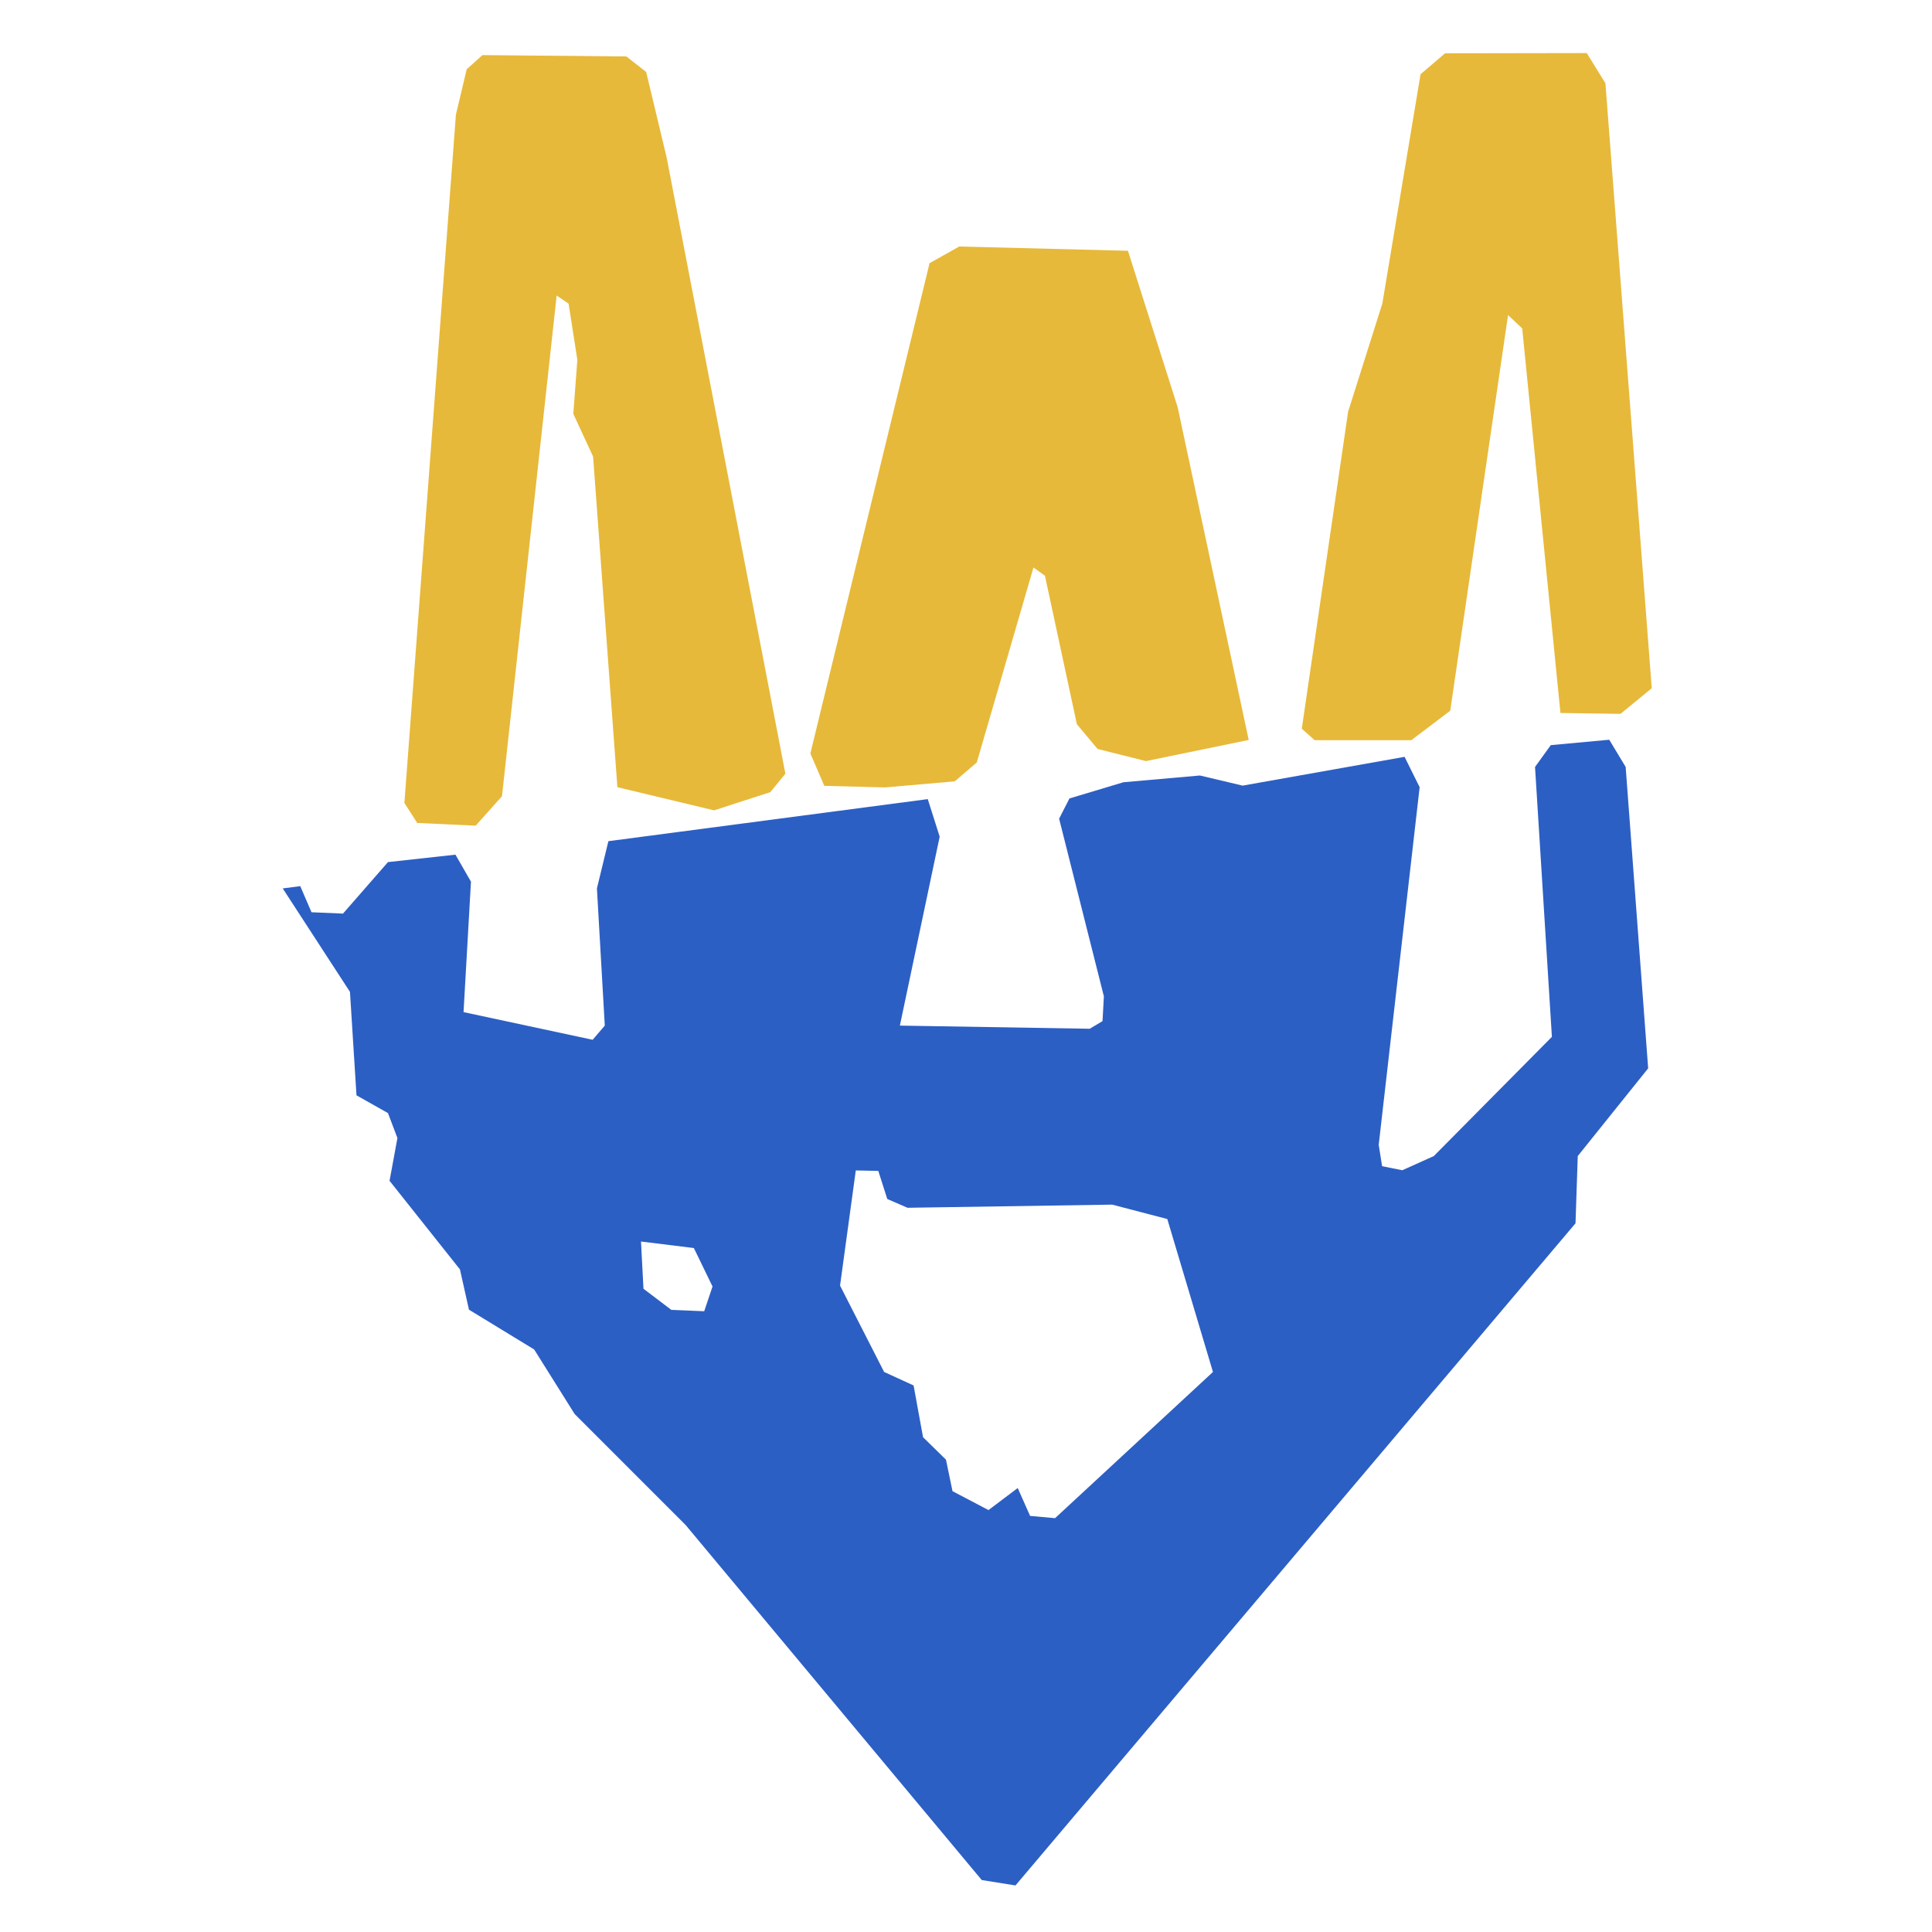
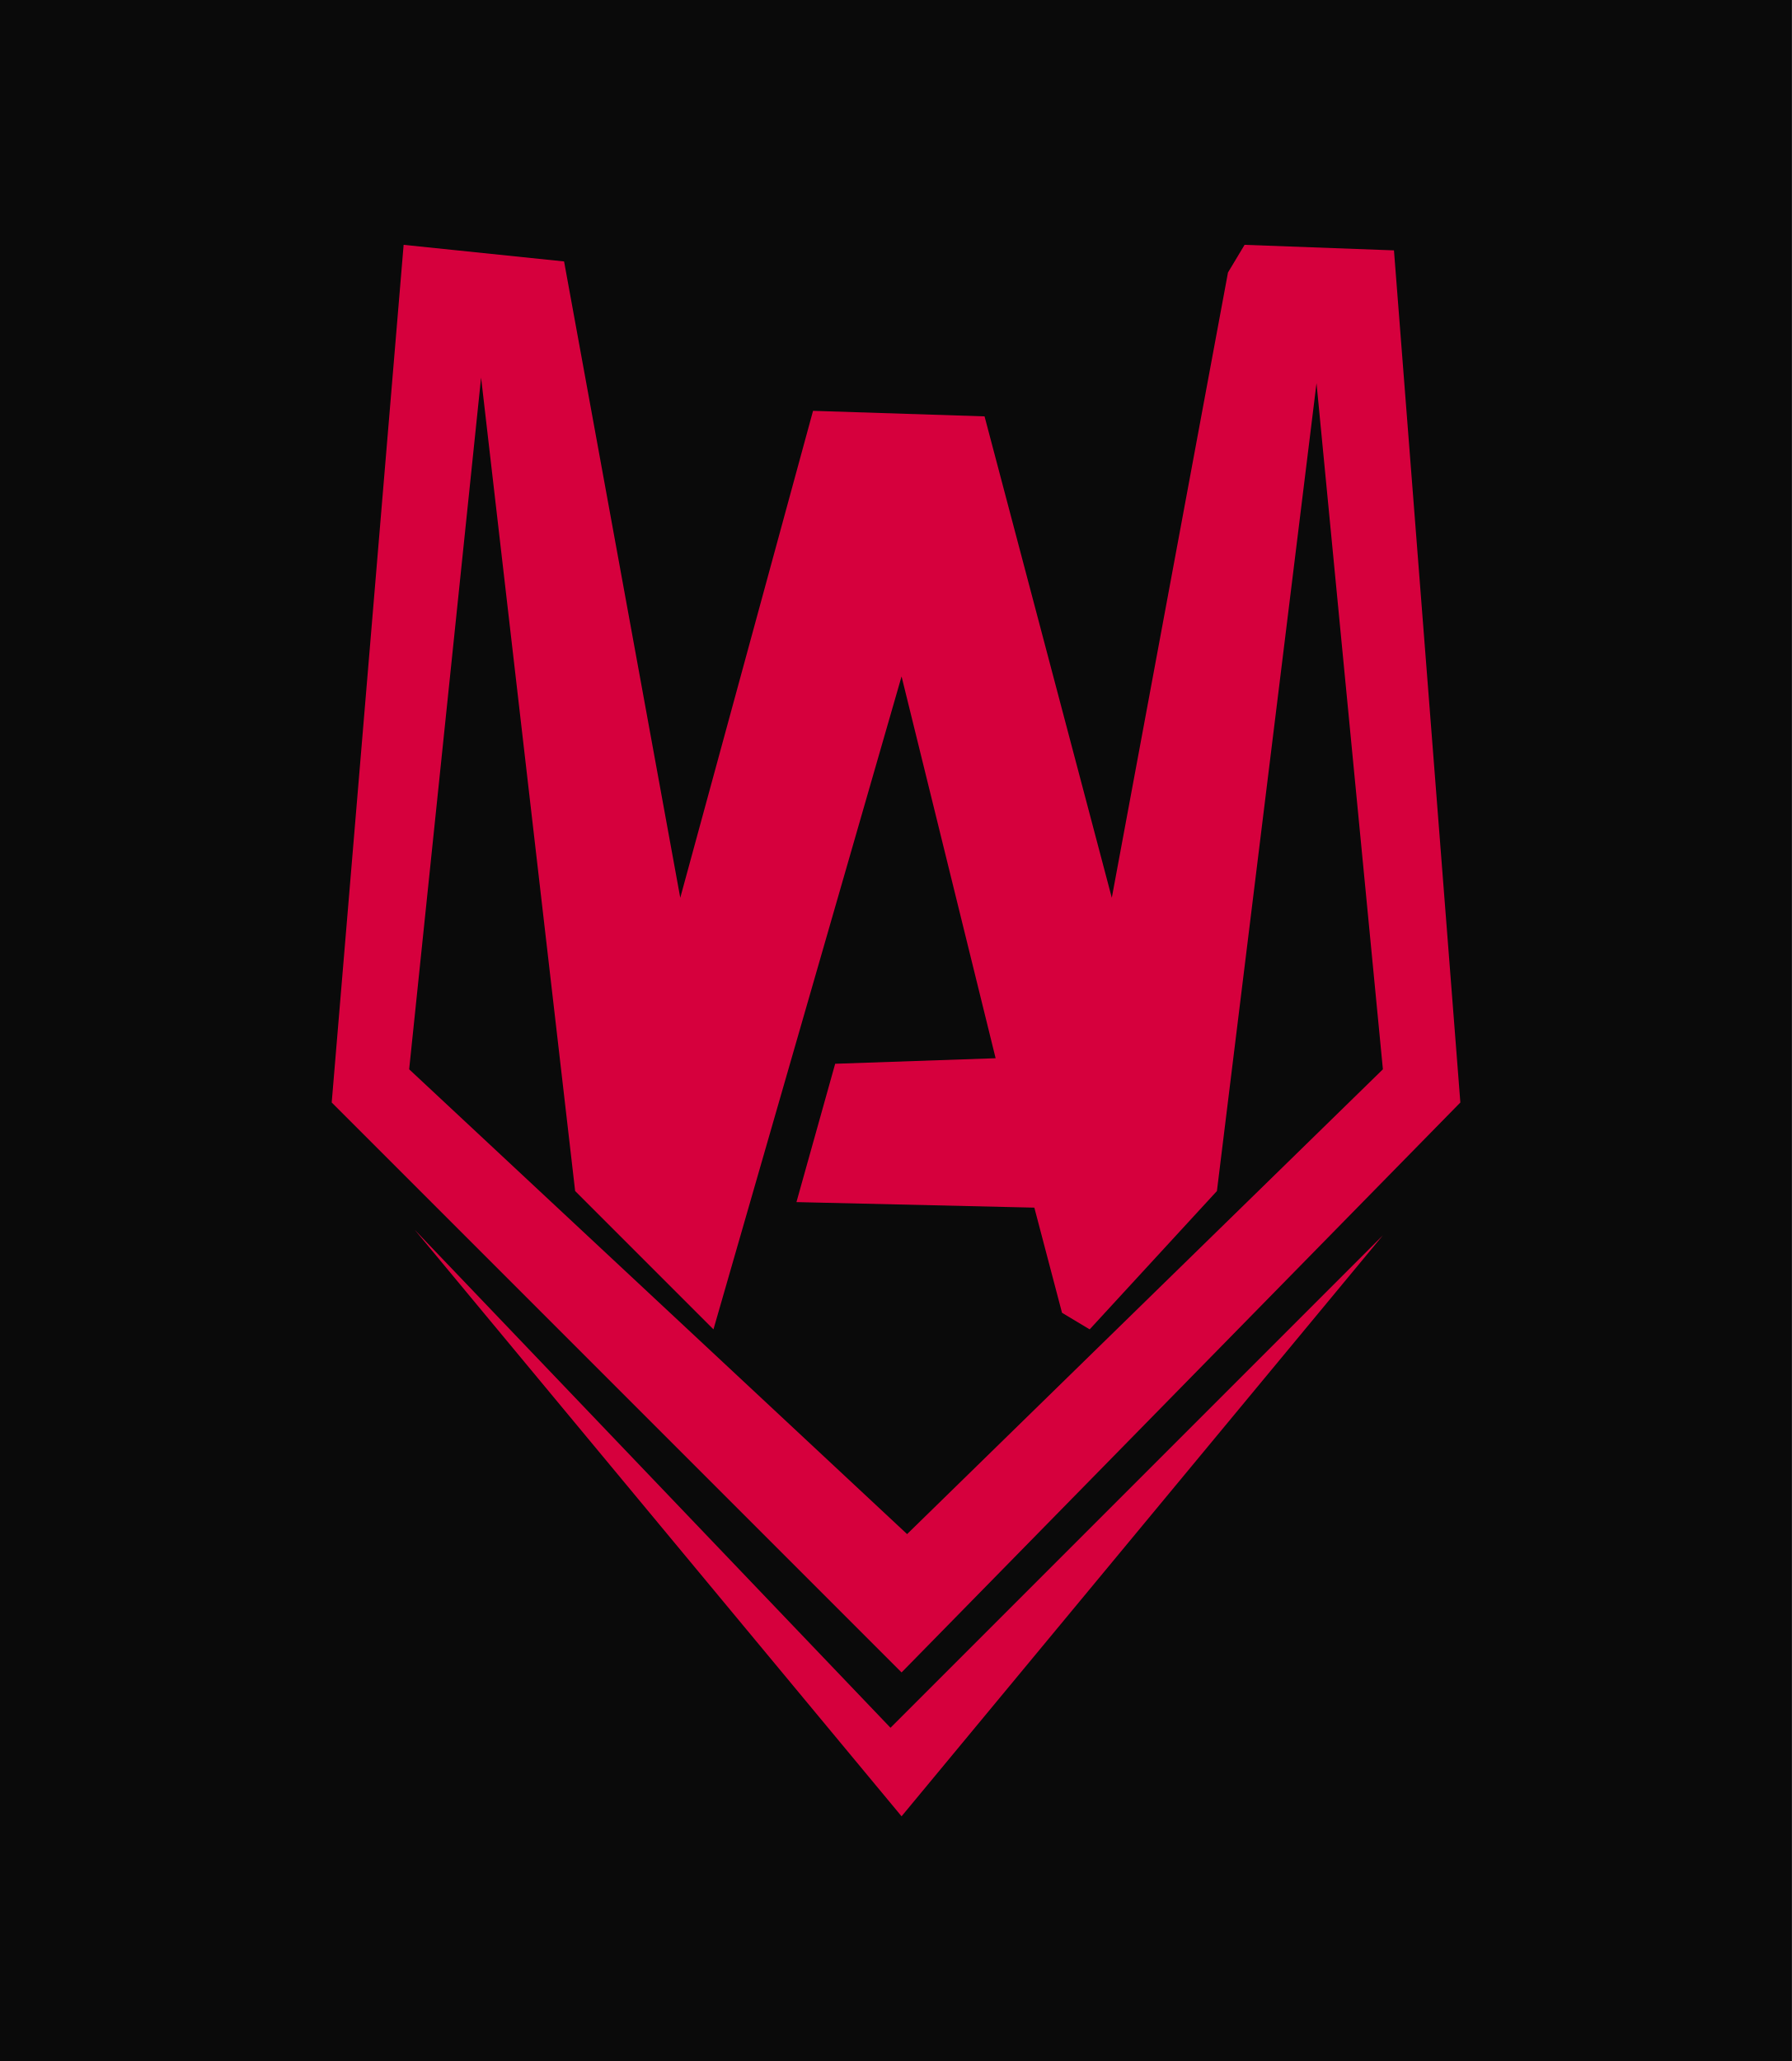
- <svg xmlns="http://www.w3.org/2000/svg" viewBox="-94.5 49 859 859">
-   <path d="M 117,416.1 L 91,414.9 L 85.3,406 L 108.2,100 L 113,79.8 L 120,73.5 L 184,74.1 L 192.8,81 L 201.9,119 L 254.7,393 L 248,401.2 L 223,409.3 L 180,399 L 169.2,252 L 160.4,233 L 162.2,209 L 158.3,184 L 153,180.4 L 128.7,403 L 117,416.1 Z M 533,378.1 L 490,378.1 L 484.3,373 L 504.9,232 L 520.1,184 L 537.1,82 L 548,72.7 L 611,72.6 L 619.3,86 L 639.9,355 L 626,366.4 L 599.3,366 L 582.3,195 L 576,189.1 L 550.3,365 L 533,378.1 Z M 299,399.1 L 272,398.4 L 265.8,384 L 318.8,166 L 332,158.6 L 407,160.5 L 429.1,230 L 460.7,378 L 415,387.4 L 393.5,382 L 384.3,371 L 370.1,305 L 365,301.3 L 339.8,388 L 330,396.4 L 299,399.1 Z" fill="#E7B93A" />
-   <path d="M 357,887.3 L 342,884.9 L 210.3,727 L 161,677.7 L 143,649 L 114,631.3 L 110,613.4 L 78.7,574 L 82.2,555 L 78,543.9 L 64,536 L 61.1,490 L 31.2,444 L 39,443 L 44,454.6 L 58,455.2 L 78,432.3 L 108,429 L 114.9,441 L 111.6,499 L 169,511.3 L 174.4,505 L 170.9,444 L 176,423 L 318,404.3 L 323.3,421 L 305.6,505 L 390,506.4 L 395.7,503 L 396.3,492 L 376.4,413 L 381,404 L 405,396.8 L 439,393.8 L 458,398.3 L 530,385.5 L 536.7,399 L 518.5,558 L 520,567.5 L 529,569.3 L 543,563 L 595.5,510 L 588,390 L 595,380.3 L 621,377.9 L 628.3,390 L 638.3,524 L 607,563 L 606,592.9 L 357,887.3 Z M 374.6,724 L 444.8,659 L 424.5,591 L 400,584.6 L 309,586 L 300,582.1 L 296,569.6 L 286,569.4 L 279,620.6 L 298.6,659 L 311.7,665 L 315.9,688 L 326.1,698 L 329,712 L 345,720.4 L 358,710.6 L 363.5,723 L 374.6,724 Z M 218.6,632 L 222.3,621 L 214,603.9 L 190.5,601 L 191.6,622 L 204,631.4 L 218.6,632 Z" fill="#2C5FC4" fill-rule="evenodd" />
+ <svg xmlns="http://www.w3.org/2000/svg" viewBox="0 0 200 230">
+   <rect x="0" y="0" width="200" height="230" fill="#0A0A0A" />
+   <g transform="matrix(1.235,0,0,1.235,32.7,23)" fill="#D6003D" fill-rule="evenodd">
+     <path d="M 55.0 132.5 L 3.5 81.0 L 10.0 3.5 L 24.5 5.0 L 35.0 62.5 L 47.0 18.5 L 62.5 19.0 L 74.0 62.5 L 84.5 6.0 L 86.0 3.5 L 99.5 4.0 L 105.5 81.0 L 55.0 132.5 Z M 55.5 120.0 L 98.5 78.0 L 92.5 16.0 L 83.5 89.0 L 72.0 101.5 L 69.5 100.0 L 67.0 90.5 L 45.5 90.0 L 49.0 77.5 L 63.5 77.0 L 55.0 42.5 L 38.0 101.5 L 25.5 89.0 L 17.0 15.5 L 10.5 78.0 L 55.5 120.0 Z M 55.0 145.5 L 11.0 92.5 L 54.0 137.5 L 98.5 93.0 L 55.0 145.5 Z" />
+   </g>
</svg>
